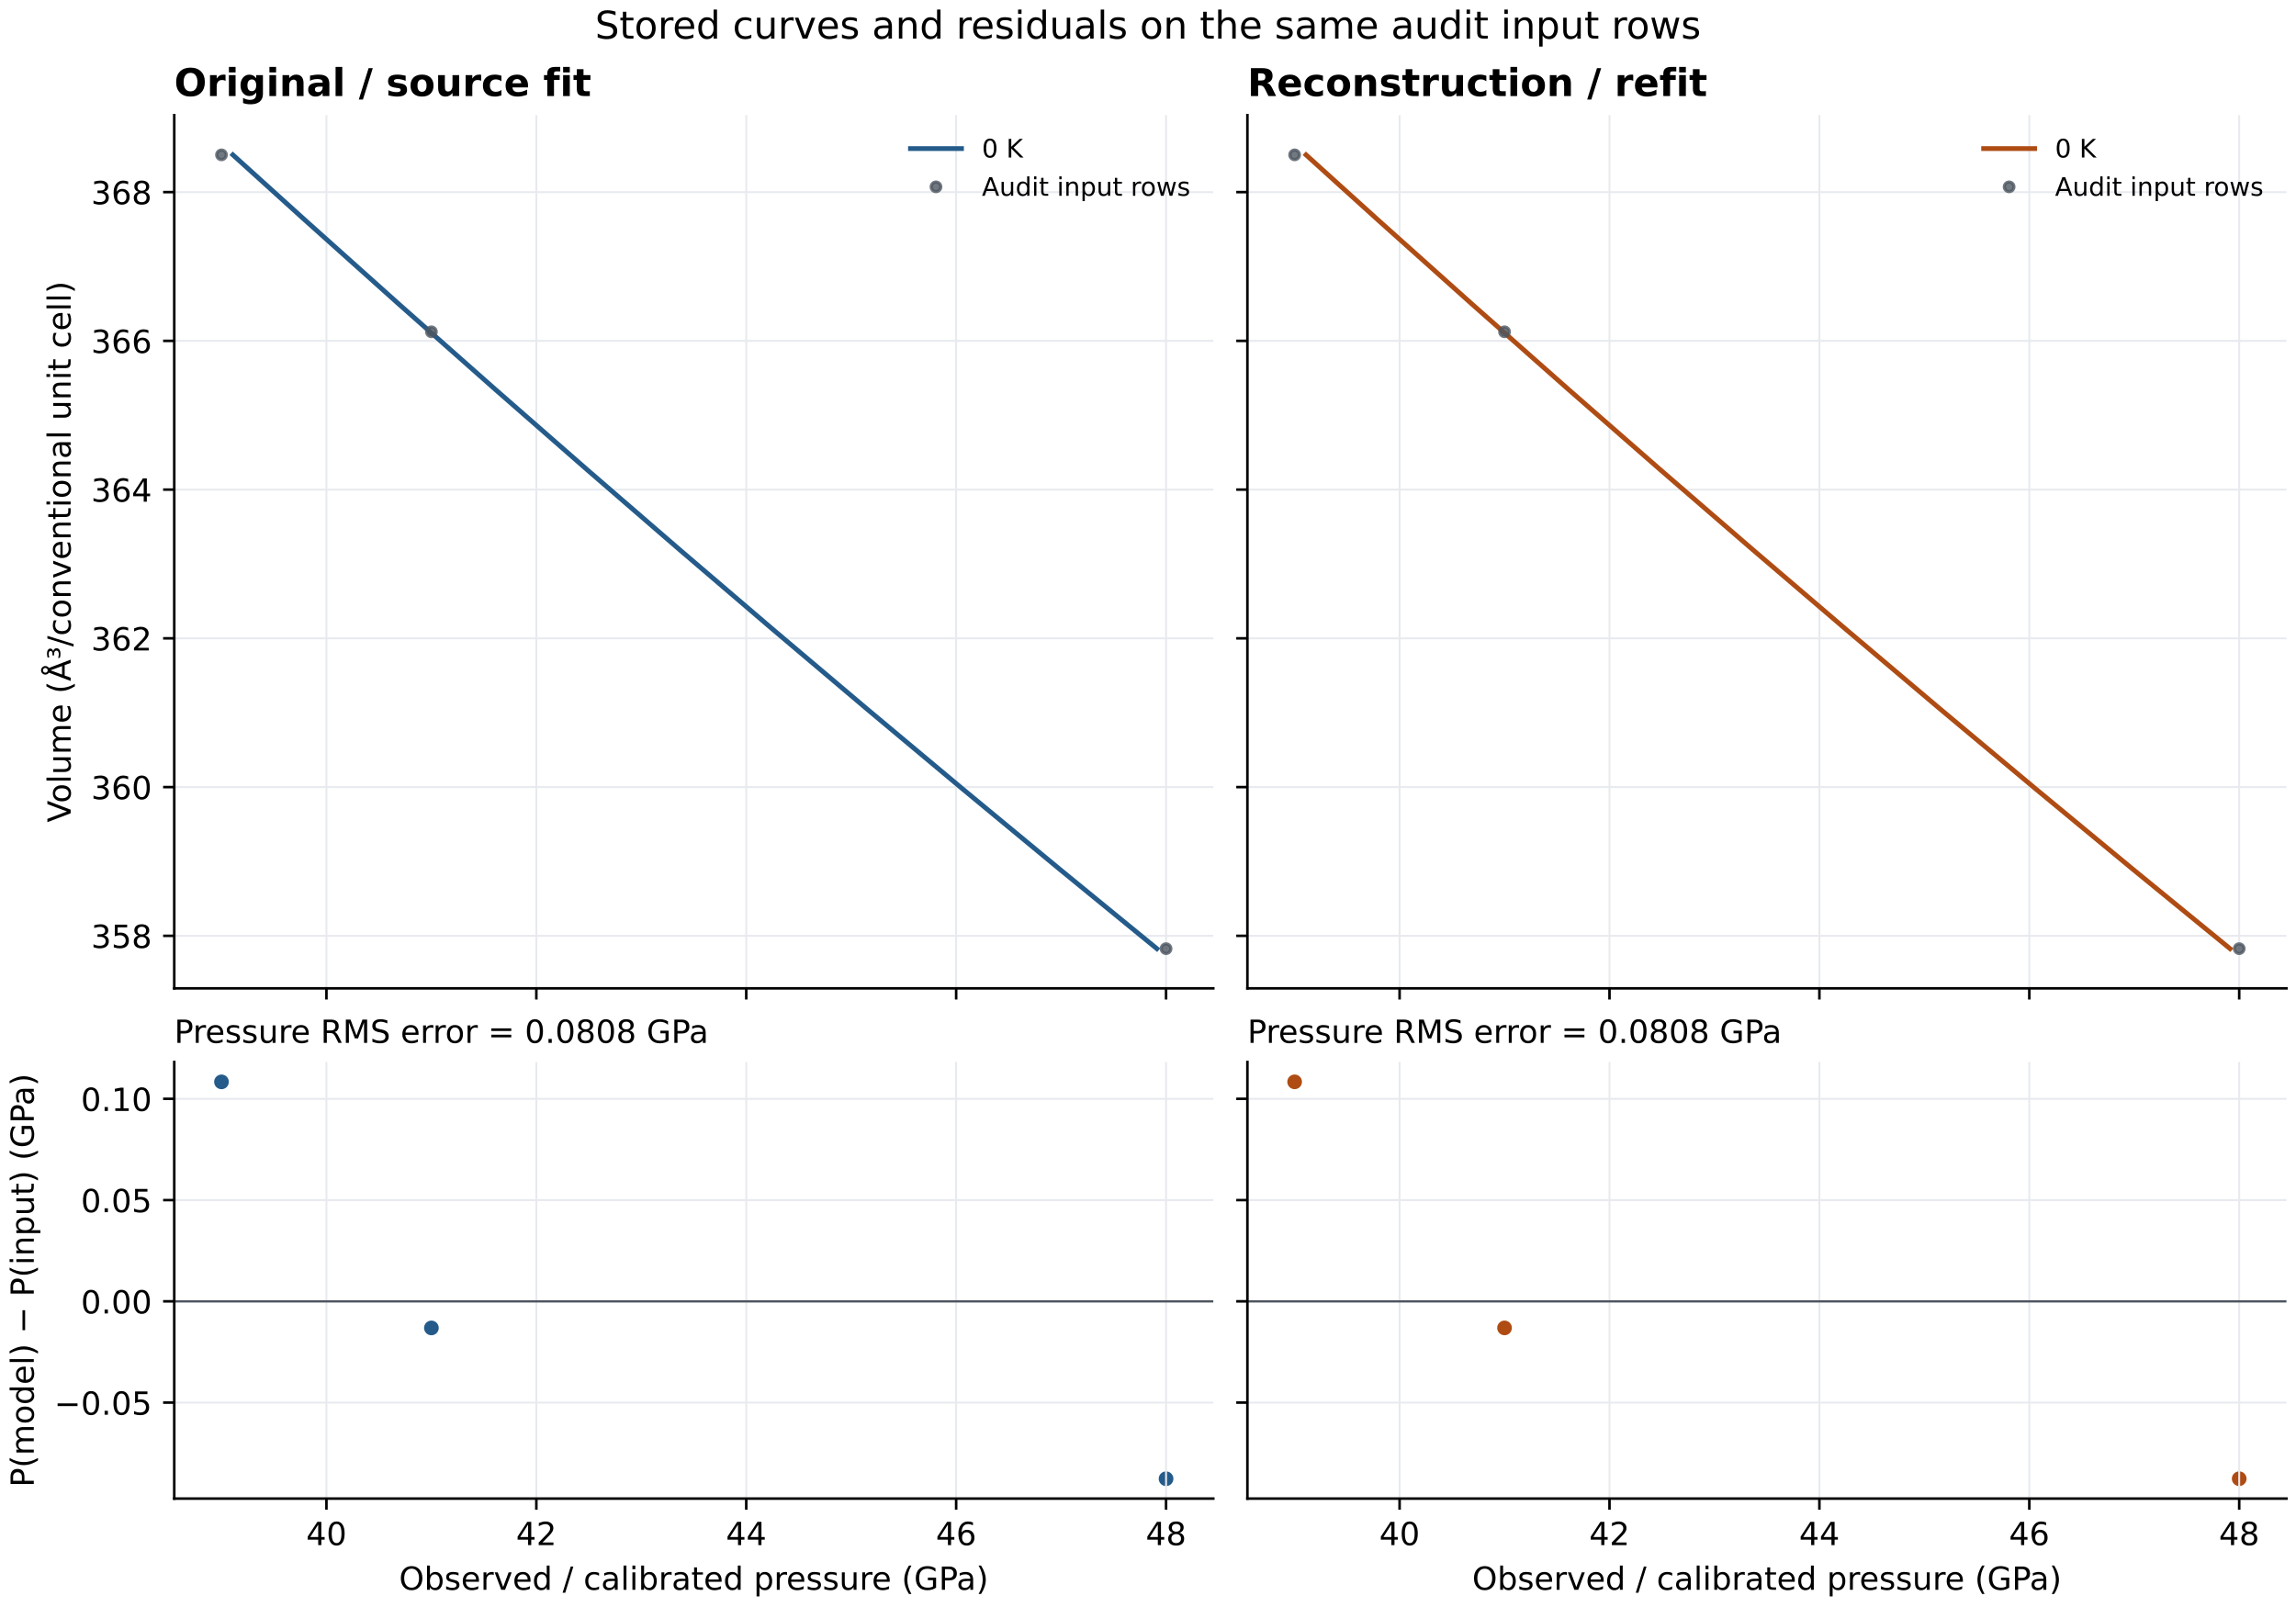
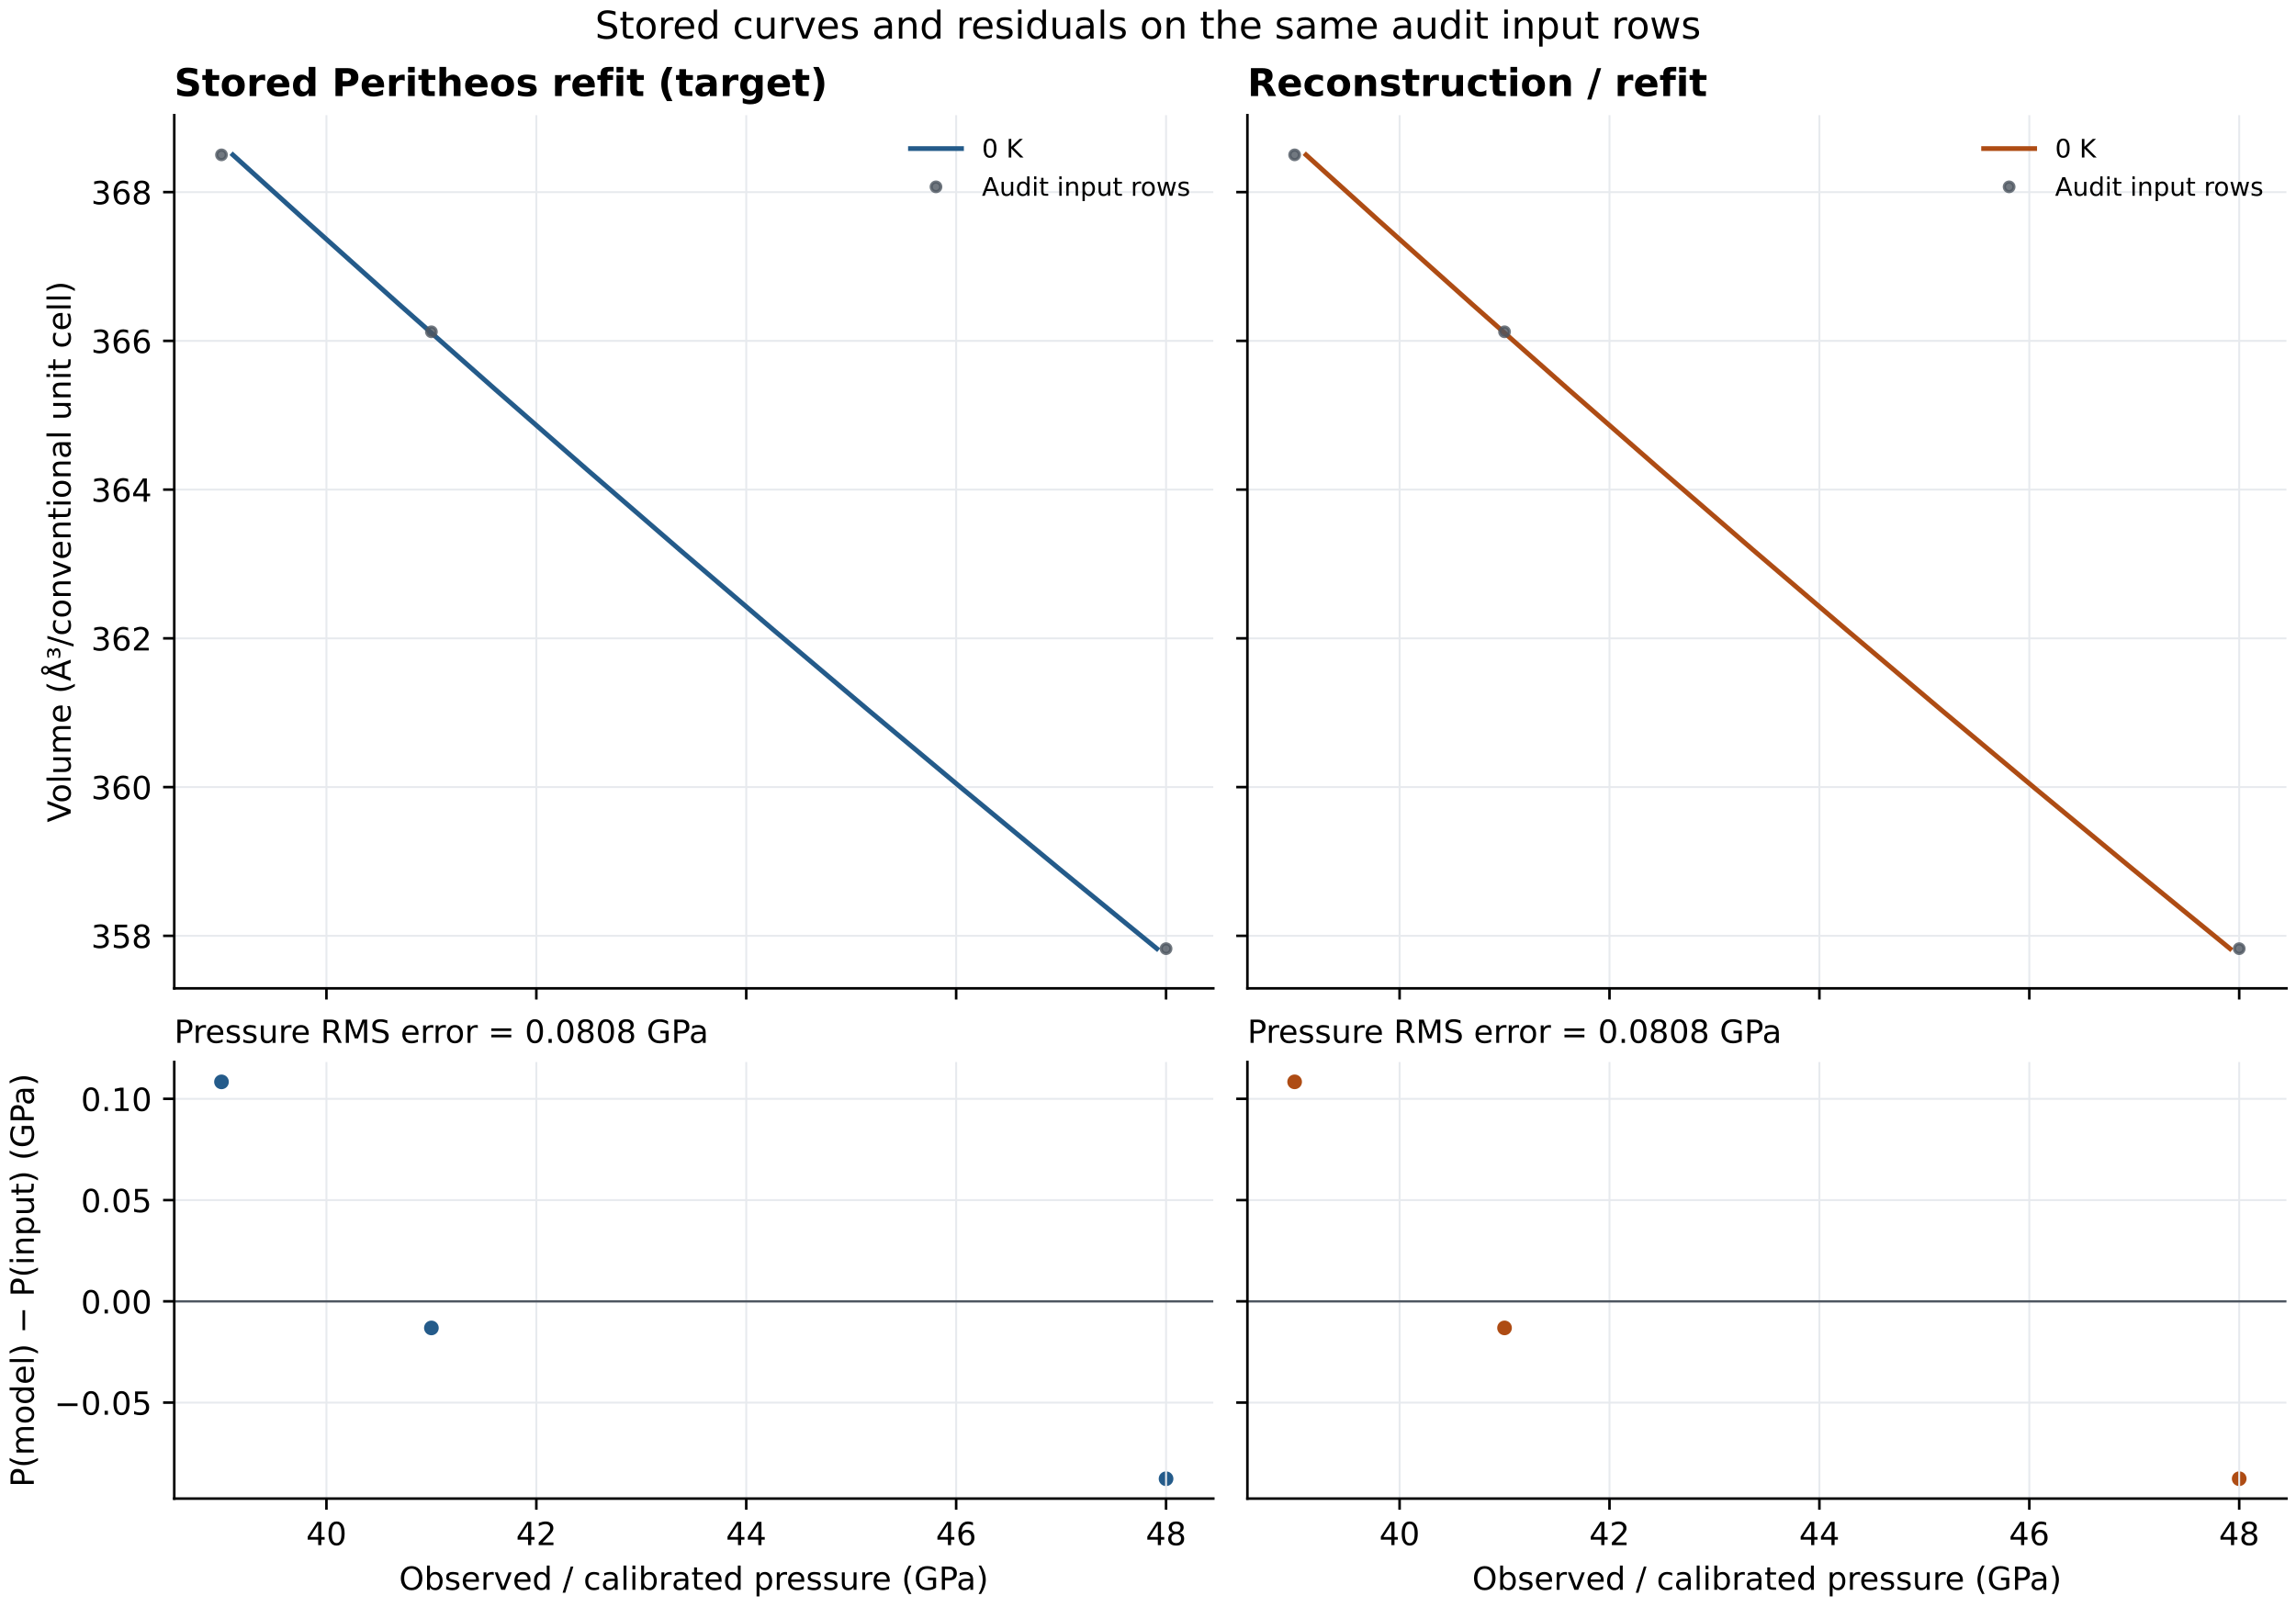
<svg xmlns="http://www.w3.org/2000/svg" xmlns:xlink="http://www.w3.org/1999/xlink" width="720pt" height="504pt" viewBox="0 0 720 504" version="1.1">
  <defs>
    <style type="text/css">*{stroke-linejoin: round; stroke-linecap: butt}</style>
  </defs>
  <g id="figure_1">
    <g id="patch_1">
      <path d="M 0 504 L 720 504 L 720 0 L 0 0 z " style="fill: #ffffff" />
    </g>
    <g id="axes_1">
      <g id="patch_2">
        <path d="M 54.646 309.974 L 380.473 309.974 L 380.473 36.12 L 54.646 36.12 z " style="fill: #ffffff" />
      </g>
      <g id="matplotlib.axis_1">
        <g id="xtick_1">
          <g id="line2d_1">
            <path d="M 102.368 309.974 L 102.368 36.12 " clip-path="url(#p9fd40f1d31)" style="fill: none; stroke: #e7eaee; stroke-width: 0.6; stroke-linecap: square" />
          </g>
          <g id="line2d_2">
            <defs>
              <path id="mbd38089b90" d="M 0 0 L 0 3.5 " style="stroke: #000000; stroke-width: 0.8" />
            </defs>
            <g>
              <use xlink:href="#mbd38089b90" x="102.368" y="309.974" style="stroke: #000000; stroke-width: 0.8" />
            </g>
          </g>
        </g>
        <g id="xtick_2">
          <g id="line2d_3">
            <path d="M 168.192 309.974 L 168.192 36.12 " clip-path="url(#p9fd40f1d31)" style="fill: none; stroke: #e7eaee; stroke-width: 0.6; stroke-linecap: square" />
          </g>
          <g id="line2d_4">
            <g>
              <use xlink:href="#mbd38089b90" x="168.192" y="309.974" style="stroke: #000000; stroke-width: 0.8" />
            </g>
          </g>
        </g>
        <g id="xtick_3">
          <g id="line2d_5">
            <path d="M 234.016 309.974 L 234.016 36.12 " clip-path="url(#p9fd40f1d31)" style="fill: none; stroke: #e7eaee; stroke-width: 0.6; stroke-linecap: square" />
          </g>
          <g id="line2d_6">
            <g>
              <use xlink:href="#mbd38089b90" x="234.016" y="309.974" style="stroke: #000000; stroke-width: 0.8" />
            </g>
          </g>
        </g>
        <g id="xtick_4">
          <g id="line2d_7">
            <path d="M 299.839 309.974 L 299.839 36.12 " clip-path="url(#p9fd40f1d31)" style="fill: none; stroke: #e7eaee; stroke-width: 0.6; stroke-linecap: square" />
          </g>
          <g id="line2d_8">
            <g>
              <use xlink:href="#mbd38089b90" x="299.839" y="309.974" style="stroke: #000000; stroke-width: 0.8" />
            </g>
          </g>
        </g>
        <g id="xtick_5">
          <g id="line2d_9">
            <path d="M 365.663 309.974 L 365.663 36.12 " clip-path="url(#p9fd40f1d31)" style="fill: none; stroke: #e7eaee; stroke-width: 0.6; stroke-linecap: square" />
          </g>
          <g id="line2d_10">
            <g>
              <use xlink:href="#mbd38089b90" x="365.663" y="309.974" style="stroke: #000000; stroke-width: 0.8" />
            </g>
          </g>
        </g>
      </g>
      <g id="matplotlib.axis_2">
        <g id="ytick_1">
          <g id="line2d_11">
            <path d="M 54.646 293.5 L 380.473 293.5 " clip-path="url(#p9fd40f1d31)" style="fill: none; stroke: #e7eaee; stroke-width: 0.6; stroke-linecap: square" />
          </g>
          <g id="line2d_12">
            <defs>
              <path id="m26be20db2f" d="M 0 0 L -3.5 0 " style="stroke: #000000; stroke-width: 0.8" />
            </defs>
            <g>
              <use xlink:href="#m26be20db2f" x="54.646" y="293.5" style="stroke: #000000; stroke-width: 0.8" />
            </g>
          </g>
          <g id="text_1">
            <text style="font-size: 10px; font-family: 'DejaVu Sans', Arial, sans-serif; text-anchor: end" x="47.646" y="297.299" transform="rotate(-0 47.64633 297.2989)">358</text>
          </g>
        </g>
        <g id="ytick_2">
          <g id="line2d_13">
            <path d="M 54.646 246.851 L 380.473 246.851 " clip-path="url(#p9fd40f1d31)" style="fill: none; stroke: #e7eaee; stroke-width: 0.6; stroke-linecap: square" />
          </g>
          <g id="line2d_14">
            <g>
              <use xlink:href="#m26be20db2f" x="54.646" y="246.851" style="stroke: #000000; stroke-width: 0.8" />
            </g>
          </g>
          <g id="text_2">
            <text style="font-size: 10px; font-family: 'DejaVu Sans', Arial, sans-serif; text-anchor: end" x="47.646" y="250.65" transform="rotate(-0 47.64633 250.65)">360</text>
          </g>
        </g>
        <g id="ytick_3">
          <g id="line2d_15">
            <path d="M 54.646 200.202 L 380.473 200.202 " clip-path="url(#p9fd40f1d31)" style="fill: none; stroke: #e7eaee; stroke-width: 0.6; stroke-linecap: square" />
          </g>
          <g id="line2d_16">
            <g>
              <use xlink:href="#m26be20db2f" x="54.646" y="200.202" style="stroke: #000000; stroke-width: 0.8" />
            </g>
          </g>
          <g id="text_3">
            <text style="font-size: 10px; font-family: 'DejaVu Sans', Arial, sans-serif; text-anchor: end" x="47.646" y="204.001" transform="rotate(-0 47.64633 204.0011)">362</text>
          </g>
        </g>
        <g id="ytick_4">
          <g id="line2d_17">
            <path d="M 54.646 153.553 L 380.473 153.553 " clip-path="url(#p9fd40f1d31)" style="fill: none; stroke: #e7eaee; stroke-width: 0.6; stroke-linecap: square" />
          </g>
          <g id="line2d_18">
            <g>
              <use xlink:href="#m26be20db2f" x="54.646" y="153.553" style="stroke: #000000; stroke-width: 0.8" />
            </g>
          </g>
          <g id="text_4">
            <text style="font-size: 10px; font-family: 'DejaVu Sans', Arial, sans-serif; text-anchor: end" x="47.646" y="157.352" transform="rotate(-0 47.64633 157.3522)">364</text>
          </g>
        </g>
        <g id="ytick_5">
          <g id="line2d_19">
            <path d="M 54.646 106.904 L 380.473 106.904 " clip-path="url(#p9fd40f1d31)" style="fill: none; stroke: #e7eaee; stroke-width: 0.6; stroke-linecap: square" />
          </g>
          <g id="line2d_20">
            <g>
              <use xlink:href="#m26be20db2f" x="54.646" y="106.904" style="stroke: #000000; stroke-width: 0.8" />
            </g>
          </g>
          <g id="text_5">
            <text style="font-size: 10px; font-family: 'DejaVu Sans', Arial, sans-serif; text-anchor: end" x="47.646" y="110.703" transform="rotate(-0 47.64633 110.7033)">366</text>
          </g>
        </g>
        <g id="ytick_6">
          <g id="line2d_21">
            <path d="M 54.646 60.256 L 380.473 60.256 " clip-path="url(#p9fd40f1d31)" style="fill: none; stroke: #e7eaee; stroke-width: 0.6; stroke-linecap: square" />
          </g>
          <g id="line2d_22">
            <g>
              <use xlink:href="#m26be20db2f" x="54.646" y="60.256" style="stroke: #000000; stroke-width: 0.8" />
            </g>
          </g>
          <g id="text_6">
            <text style="font-size: 10px; font-family: 'DejaVu Sans', Arial, sans-serif; text-anchor: end" x="47.646" y="64.054" transform="rotate(-0 47.64633 64.05441)">368</text>
          </g>
        </g>
        <g id="text_7">
          <text style="font-size: 10px; font-family: 'DejaVu Sans', Arial, sans-serif; text-anchor: middle" x="22.156" y="173.047" transform="rotate(-90 22.15649 173.0468)">Volume (Å³/conventional unit cell)</text>
        </g>
      </g>
      <g id="line2d_23">
        <path d="M 362.78 297.526 L 332.141 272.474 L 301.845 247.421 L 271.886 222.369 L 242.261 197.316 L 212.966 172.264 L 183.997 147.212 L 155.35 122.159 L 125.261 95.541 L 95.526 68.923 L 73.024 48.568 L 73.024 48.568 " clip-path="url(#p9fd40f1d31)" style="fill: none; stroke: #245b8a; stroke-width: 1.5; stroke-linecap: square" />
      </g>
      <g id="line2d_24">
        <defs>
          <path id="m3b1c73fe75" d="M 0 1.5 C 0.398 1.5 0.779 1.342 1.061 1.061 C 1.342 0.779 1.5 0.398 1.5 0 C 1.5 -0.398 1.342 -0.779 1.061 -1.061 C 0.779 -1.342 0.398 -1.5 0 -1.5 C -0.398 -1.5 -0.779 -1.342 -1.061 -1.061 C -1.342 -0.779 -1.5 -0.398 -1.5 0 C -1.5 0.398 -1.342 0.779 -1.061 1.061 C -0.779 1.342 -0.398 1.5 0 1.5 z " style="stroke: #4e5660; stroke-opacity: 0.8" />
        </defs>
        <g clip-path="url(#p9fd40f1d31)">
          <use xlink:href="#m3b1c73fe75" x="69.457" y="48.568" style="fill: #4e5660; fill-opacity: 0.8; stroke: #4e5660; stroke-opacity: 0.8" />
          <use xlink:href="#m3b1c73fe75" x="135.28" y="104.057" style="fill: #4e5660; fill-opacity: 0.8; stroke: #4e5660; stroke-opacity: 0.8" />
          <use xlink:href="#m3b1c73fe75" x="365.663" y="297.526" style="fill: #4e5660; fill-opacity: 0.8; stroke: #4e5660; stroke-opacity: 0.8" />
        </g>
      </g>
      <g id="patch_3">
        <path d="M 54.646 309.974 L 54.646 36.12 " style="fill: none; stroke: #000000; stroke-width: 0.8; stroke-linejoin: miter; stroke-linecap: square" />
      </g>
      <g id="patch_4">
        <path d="M 54.646 309.974 L 380.473 309.974 " style="fill: none; stroke: #000000; stroke-width: 0.8; stroke-linejoin: miter; stroke-linecap: square" />
      </g>
      <g id="text_8">
-         <text style="font-weight: 700; font-size: 12px; font-family: 'DejaVu Sans', Arial, sans-serif; text-anchor: start" x="54.646" y="30.12" transform="rotate(-0 54.64633 30.11978)">Original / source fit</text>
+         <text style="font-weight: 700; font-size: 12px; font-family: 'DejaVu Sans', Arial, sans-serif; text-anchor: start" x="54.646" y="30.12" transform="rotate(-0 54.64633 30.11978)">Stored Peritheos refit (target)</text>
      </g>
      <g id="legend_1">
        <g id="line2d_25">
          <path d="M 285.513 46.599 L 293.513 46.599 L 301.513 46.599 " style="fill: none; stroke: #245b8a; stroke-width: 1.5; stroke-linecap: square" />
        </g>
        <g id="text_9">
          <text style="font-size: 8px; font-family: 'DejaVu Sans', Arial, sans-serif; text-anchor: start" x="307.913" y="49.399" transform="rotate(-0 307.913 49.39853)">0 K</text>
        </g>
        <g id="line2d_26" />
        <g id="line2d_27">
          <g>
            <use xlink:href="#m3b1c73fe75" x="293.513" y="58.599" style="fill: #4e5660; fill-opacity: 0.8; stroke: #4e5660; stroke-opacity: 0.8" />
          </g>
        </g>
        <g id="text_10">
          <text style="font-size: 8px; font-family: 'DejaVu Sans', Arial, sans-serif; text-anchor: start" x="307.913" y="61.399" transform="rotate(-0 307.913 61.39916)">Audit input rows</text>
        </g>
      </g>
    </g>
    <g id="axes_2">
      <g id="patch_5">
        <path d="M 391.173 309.974 L 717 309.974 L 717 36.12 L 391.173 36.12 z " style="fill: #ffffff" />
      </g>
      <g id="matplotlib.axis_3">
        <g id="xtick_6">
          <g id="line2d_28">
            <path d="M 438.895 309.974 L 438.895 36.12 " clip-path="url(#p37e08053c8)" style="fill: none; stroke: #e7eaee; stroke-width: 0.6; stroke-linecap: square" />
          </g>
          <g id="line2d_29">
            <g>
              <use xlink:href="#mbd38089b90" x="438.895" y="309.974" style="stroke: #000000; stroke-width: 0.8" />
            </g>
          </g>
        </g>
        <g id="xtick_7">
          <g id="line2d_30">
            <path d="M 504.719 309.974 L 504.719 36.12 " clip-path="url(#p37e08053c8)" style="fill: none; stroke: #e7eaee; stroke-width: 0.6; stroke-linecap: square" />
          </g>
          <g id="line2d_31">
            <g>
              <use xlink:href="#mbd38089b90" x="504.719" y="309.974" style="stroke: #000000; stroke-width: 0.8" />
            </g>
          </g>
        </g>
        <g id="xtick_8">
          <g id="line2d_32">
            <path d="M 570.542 309.974 L 570.542 36.12 " clip-path="url(#p37e08053c8)" style="fill: none; stroke: #e7eaee; stroke-width: 0.6; stroke-linecap: square" />
          </g>
          <g id="line2d_33">
            <g>
              <use xlink:href="#mbd38089b90" x="570.542" y="309.974" style="stroke: #000000; stroke-width: 0.8" />
            </g>
          </g>
        </g>
        <g id="xtick_9">
          <g id="line2d_34">
            <path d="M 636.366 309.974 L 636.366 36.12 " clip-path="url(#p37e08053c8)" style="fill: none; stroke: #e7eaee; stroke-width: 0.6; stroke-linecap: square" />
          </g>
          <g id="line2d_35">
            <g>
              <use xlink:href="#mbd38089b90" x="636.366" y="309.974" style="stroke: #000000; stroke-width: 0.8" />
            </g>
          </g>
        </g>
        <g id="xtick_10">
          <g id="line2d_36">
            <path d="M 702.189 309.974 L 702.189 36.12 " clip-path="url(#p37e08053c8)" style="fill: none; stroke: #e7eaee; stroke-width: 0.6; stroke-linecap: square" />
          </g>
          <g id="line2d_37">
            <g>
              <use xlink:href="#mbd38089b90" x="702.189" y="309.974" style="stroke: #000000; stroke-width: 0.8" />
            </g>
          </g>
        </g>
      </g>
      <g id="matplotlib.axis_4">
        <g id="ytick_7">
          <g id="line2d_38">
            <path d="M 391.173 293.5 L 717 293.5 " clip-path="url(#p37e08053c8)" style="fill: none; stroke: #e7eaee; stroke-width: 0.6; stroke-linecap: square" />
          </g>
          <g id="line2d_39">
            <g>
              <use xlink:href="#m26be20db2f" x="391.173" y="293.5" style="stroke: #000000; stroke-width: 0.8" />
            </g>
          </g>
        </g>
        <g id="ytick_8">
          <g id="line2d_40">
            <path d="M 391.173 246.851 L 717 246.851 " clip-path="url(#p37e08053c8)" style="fill: none; stroke: #e7eaee; stroke-width: 0.6; stroke-linecap: square" />
          </g>
          <g id="line2d_41">
            <g>
              <use xlink:href="#m26be20db2f" x="391.173" y="246.851" style="stroke: #000000; stroke-width: 0.8" />
            </g>
          </g>
        </g>
        <g id="ytick_9">
          <g id="line2d_42">
            <path d="M 391.173 200.202 L 717 200.202 " clip-path="url(#p37e08053c8)" style="fill: none; stroke: #e7eaee; stroke-width: 0.6; stroke-linecap: square" />
          </g>
          <g id="line2d_43">
            <g>
              <use xlink:href="#m26be20db2f" x="391.173" y="200.202" style="stroke: #000000; stroke-width: 0.8" />
            </g>
          </g>
        </g>
        <g id="ytick_10">
          <g id="line2d_44">
            <path d="M 391.173 153.553 L 717 153.553 " clip-path="url(#p37e08053c8)" style="fill: none; stroke: #e7eaee; stroke-width: 0.6; stroke-linecap: square" />
          </g>
          <g id="line2d_45">
            <g>
              <use xlink:href="#m26be20db2f" x="391.173" y="153.553" style="stroke: #000000; stroke-width: 0.8" />
            </g>
          </g>
        </g>
        <g id="ytick_11">
          <g id="line2d_46">
            <path d="M 391.173 106.904 L 717 106.904 " clip-path="url(#p37e08053c8)" style="fill: none; stroke: #e7eaee; stroke-width: 0.6; stroke-linecap: square" />
          </g>
          <g id="line2d_47">
            <g>
              <use xlink:href="#m26be20db2f" x="391.173" y="106.904" style="stroke: #000000; stroke-width: 0.8" />
            </g>
          </g>
        </g>
        <g id="ytick_12">
          <g id="line2d_48">
            <path d="M 391.173 60.256 L 717 60.256 " clip-path="url(#p37e08053c8)" style="fill: none; stroke: #e7eaee; stroke-width: 0.6; stroke-linecap: square" />
          </g>
          <g id="line2d_49">
            <g>
              <use xlink:href="#m26be20db2f" x="391.173" y="60.256" style="stroke: #000000; stroke-width: 0.8" />
            </g>
          </g>
        </g>
      </g>
      <g id="line2d_50">
        <path d="M 699.307 297.526 L 668.668 272.474 L 638.372 247.421 L 608.413 222.369 L 578.788 197.316 L 549.494 172.264 L 520.525 147.212 L 491.877 122.159 L 461.788 95.541 L 432.053 68.923 L 409.551 48.568 L 409.551 48.568 " clip-path="url(#p37e08053c8)" style="fill: none; stroke: #ae4c14; stroke-width: 1.5; stroke-linecap: square" />
      </g>
      <g id="line2d_51">
        <g clip-path="url(#p37e08053c8)">
          <use xlink:href="#m3b1c73fe75" x="405.983" y="48.568" style="fill: #4e5660; fill-opacity: 0.8; stroke: #4e5660; stroke-opacity: 0.8" />
          <use xlink:href="#m3b1c73fe75" x="471.807" y="104.057" style="fill: #4e5660; fill-opacity: 0.8; stroke: #4e5660; stroke-opacity: 0.8" />
          <use xlink:href="#m3b1c73fe75" x="702.189" y="297.526" style="fill: #4e5660; fill-opacity: 0.8; stroke: #4e5660; stroke-opacity: 0.8" />
        </g>
      </g>
      <g id="patch_6">
        <path d="M 391.173 309.974 L 391.173 36.12 " style="fill: none; stroke: #000000; stroke-width: 0.8; stroke-linejoin: miter; stroke-linecap: square" />
      </g>
      <g id="patch_7">
        <path d="M 391.173 309.974 L 717 309.974 " style="fill: none; stroke: #000000; stroke-width: 0.8; stroke-linejoin: miter; stroke-linecap: square" />
      </g>
      <g id="text_11">
        <text style="font-weight: 700; font-size: 12px; font-family: 'DejaVu Sans', Arial, sans-serif; text-anchor: start" x="391.173" y="30.12" transform="rotate(-0 391.173 30.11978)">Reconstruction / refit</text>
      </g>
      <g id="legend_2">
        <g id="line2d_52">
          <path d="M 622.04 46.599 L 630.04 46.599 L 638.04 46.599 " style="fill: none; stroke: #ae4c14; stroke-width: 1.5; stroke-linecap: square" />
        </g>
        <g id="text_12">
          <text style="font-size: 8px; font-family: 'DejaVu Sans', Arial, sans-serif; text-anchor: start" x="644.44" y="49.399" transform="rotate(-0 644.4398 49.39853)">0 K</text>
        </g>
        <g id="line2d_53" />
        <g id="line2d_54">
          <g>
            <use xlink:href="#m3b1c73fe75" x="630.04" y="58.599" style="fill: #4e5660; fill-opacity: 0.8; stroke: #4e5660; stroke-opacity: 0.8" />
          </g>
        </g>
        <g id="text_13">
          <text style="font-size: 8px; font-family: 'DejaVu Sans', Arial, sans-serif; text-anchor: start" x="644.44" y="61.399" transform="rotate(-0 644.4398 61.39916)">Audit input rows</text>
        </g>
      </g>
    </g>
    <g id="axes_3">
      <g id="patch_8">
        <path d="M 54.646 469.999 L 380.473 469.999 L 380.473 333.072 L 54.646 333.072 z " style="fill: #ffffff" />
      </g>
      <g id="PathCollection_1">
        <defs>
          <path id="m49b3117ddc" d="M 0 1.803 C 0.478 1.803 0.937 1.613 1.275 1.275 C 1.613 0.937 1.803 0.478 1.803 0 C 1.803 -0.478 1.613 -0.937 1.275 -1.275 C 0.937 -1.613 0.478 -1.803 0 -1.803 C -0.478 -1.803 -0.937 -1.613 -1.275 -1.275 C -1.613 -0.937 -1.803 -0.478 -1.803 0 C -1.803 0.478 -1.613 0.937 -1.275 1.275 C -0.937 1.613 -0.478 1.803 0 1.803 z " style="stroke: #245b8a" />
        </defs>
        <g clip-path="url(#pba3b77e271)">
          <use xlink:href="#m49b3117ddc" x="69.457" y="339.304" style="fill: #245b8a; stroke: #245b8a" />
          <use xlink:href="#m49b3117ddc" x="135.28" y="416.477" style="fill: #245b8a; stroke: #245b8a" />
          <use xlink:href="#m49b3117ddc" x="365.663" y="463.775" style="fill: #245b8a; stroke: #245b8a" />
        </g>
      </g>
      <g id="matplotlib.axis_5">
        <g id="xtick_11">
          <g id="line2d_55">
            <path d="M 102.368 469.999 L 102.368 333.072 " clip-path="url(#pba3b77e271)" style="fill: none; stroke: #e7eaee; stroke-width: 0.6; stroke-linecap: square" />
          </g>
          <g id="line2d_56">
            <g>
              <use xlink:href="#mbd38089b90" x="102.368" y="469.999" style="stroke: #000000; stroke-width: 0.8" />
            </g>
          </g>
          <g id="text_14">
            <text style="font-size: 10px; font-family: 'DejaVu Sans', Arial, sans-serif; text-anchor: middle" x="102.368" y="484.597" transform="rotate(-0 102.3684 484.5966)">40</text>
          </g>
        </g>
        <g id="xtick_12">
          <g id="line2d_57">
            <path d="M 168.192 469.999 L 168.192 333.072 " clip-path="url(#pba3b77e271)" style="fill: none; stroke: #e7eaee; stroke-width: 0.6; stroke-linecap: square" />
          </g>
          <g id="line2d_58">
            <g>
              <use xlink:href="#mbd38089b90" x="168.192" y="469.999" style="stroke: #000000; stroke-width: 0.8" />
            </g>
          </g>
          <g id="text_15">
            <text style="font-size: 10px; font-family: 'DejaVu Sans', Arial, sans-serif; text-anchor: middle" x="168.192" y="484.597" transform="rotate(-0 168.192 484.5966)">42</text>
          </g>
        </g>
        <g id="xtick_13">
          <g id="line2d_59">
            <path d="M 234.016 469.999 L 234.016 333.072 " clip-path="url(#pba3b77e271)" style="fill: none; stroke: #e7eaee; stroke-width: 0.6; stroke-linecap: square" />
          </g>
          <g id="line2d_60">
            <g>
              <use xlink:href="#mbd38089b90" x="234.016" y="469.999" style="stroke: #000000; stroke-width: 0.8" />
            </g>
          </g>
          <g id="text_16">
            <text style="font-size: 10px; font-family: 'DejaVu Sans', Arial, sans-serif; text-anchor: middle" x="234.016" y="484.597" transform="rotate(-0 234.0156 484.5966)">44</text>
          </g>
        </g>
        <g id="xtick_14">
          <g id="line2d_61">
            <path d="M 299.839 469.999 L 299.839 333.072 " clip-path="url(#pba3b77e271)" style="fill: none; stroke: #e7eaee; stroke-width: 0.6; stroke-linecap: square" />
          </g>
          <g id="line2d_62">
            <g>
              <use xlink:href="#mbd38089b90" x="299.839" y="469.999" style="stroke: #000000; stroke-width: 0.8" />
            </g>
          </g>
          <g id="text_17">
            <text style="font-size: 10px; font-family: 'DejaVu Sans', Arial, sans-serif; text-anchor: middle" x="299.839" y="484.597" transform="rotate(-0 299.8392 484.5966)">46</text>
          </g>
        </g>
        <g id="xtick_15">
          <g id="line2d_63">
            <path d="M 365.663 469.999 L 365.663 333.072 " clip-path="url(#pba3b77e271)" style="fill: none; stroke: #e7eaee; stroke-width: 0.6; stroke-linecap: square" />
          </g>
          <g id="line2d_64">
            <g>
              <use xlink:href="#mbd38089b90" x="365.663" y="469.999" style="stroke: #000000; stroke-width: 0.8" />
            </g>
          </g>
          <g id="text_18">
            <text style="font-size: 10px; font-family: 'DejaVu Sans', Arial, sans-serif; text-anchor: middle" x="365.663" y="484.597" transform="rotate(-0 365.6627 484.5966)">48</text>
          </g>
        </g>
        <g id="text_19">
          <text style="font-size: 10px; font-family: 'DejaVu Sans', Arial, sans-serif; text-anchor: middle" x="217.56" y="498.597" transform="rotate(-0 217.5597 498.5974)">Observed / calibrated pressure (GPa)</text>
        </g>
      </g>
      <g id="matplotlib.axis_6">
        <g id="ytick_13">
          <g id="line2d_65">
            <path d="M 54.646 439.898 L 380.473 439.898 " clip-path="url(#pba3b77e271)" style="fill: none; stroke: #e7eaee; stroke-width: 0.6; stroke-linecap: square" />
          </g>
          <g id="line2d_66">
            <g>
              <use xlink:href="#m26be20db2f" x="54.646" y="439.898" style="stroke: #000000; stroke-width: 0.8" />
            </g>
          </g>
          <g id="text_20">
            <text style="font-size: 10px; font-family: 'DejaVu Sans', Arial, sans-serif; text-anchor: end" x="47.646" y="443.697" transform="rotate(-0 47.64633 443.6969)">−0.05</text>
          </g>
        </g>
        <g id="ytick_14">
          <g id="line2d_67">
            <path d="M 54.646 408.141 L 380.473 408.141 " clip-path="url(#pba3b77e271)" style="fill: none; stroke: #e7eaee; stroke-width: 0.6; stroke-linecap: square" />
          </g>
          <g id="line2d_68">
            <g>
              <use xlink:href="#m26be20db2f" x="54.646" y="408.141" style="stroke: #000000; stroke-width: 0.8" />
            </g>
          </g>
          <g id="text_21">
            <text style="font-size: 10px; font-family: 'DejaVu Sans', Arial, sans-serif; text-anchor: end" x="47.646" y="411.94" transform="rotate(-0 47.64633 411.9399)">0.00</text>
          </g>
        </g>
        <g id="ytick_15">
          <g id="line2d_69">
            <path d="M 54.646 376.384 L 380.473 376.384 " clip-path="url(#pba3b77e271)" style="fill: none; stroke: #e7eaee; stroke-width: 0.6; stroke-linecap: square" />
          </g>
          <g id="line2d_70">
            <g>
              <use xlink:href="#m26be20db2f" x="54.646" y="376.384" style="stroke: #000000; stroke-width: 0.8" />
            </g>
          </g>
          <g id="text_22">
            <text style="font-size: 10px; font-family: 'DejaVu Sans', Arial, sans-serif; text-anchor: end" x="47.646" y="380.183" transform="rotate(-0 47.64633 380.183)">0.05</text>
          </g>
        </g>
        <g id="ytick_16">
          <g id="line2d_71">
            <path d="M 54.646 344.627 L 380.473 344.627 " clip-path="url(#pba3b77e271)" style="fill: none; stroke: #e7eaee; stroke-width: 0.6; stroke-linecap: square" />
          </g>
          <g id="line2d_72">
            <g>
              <use xlink:href="#m26be20db2f" x="54.646" y="344.627" style="stroke: #000000; stroke-width: 0.8" />
            </g>
          </g>
          <g id="text_23">
-             <text style="font-size: 10px; font-family: 'DejaVu Sans', Arial, sans-serif; text-anchor: end" x="47.646" y="348.426" transform="rotate(-0 47.64633 348.426)">0.10</text>
+             <text style="font-size: 10px; font-family: 'DejaVu Sans', Arial, sans-serif; text-anchor: end" x="47.646" y="348.426" transform="rotate(-0 47.64633 348.4261)">0.10</text>
          </g>
        </g>
        <g id="text_24">
          <text style="font-size: 10px; font-family: 'DejaVu Sans', Arial, sans-serif; text-anchor: middle" x="10.599" y="401.535" transform="rotate(-90 10.59868 401.5355)">P(model) − P(input) (GPa)</text>
        </g>
      </g>
      <g id="line2d_73">
        <path d="M 54.646 408.141 L 380.473 408.141 " clip-path="url(#pba3b77e271)" style="fill: none; stroke: #4e5660; stroke-width: 0.7; stroke-linecap: square" />
      </g>
      <g id="patch_9">
        <path d="M 54.646 469.999 L 54.646 333.072 " style="fill: none; stroke: #000000; stroke-width: 0.8; stroke-linejoin: miter; stroke-linecap: square" />
      </g>
      <g id="patch_10">
        <path d="M 54.646 469.999 L 380.473 469.999 " style="fill: none; stroke: #000000; stroke-width: 0.8; stroke-linejoin: miter; stroke-linecap: square" />
      </g>
      <g id="text_25">
        <text style="font-size: 10px; font-family: 'DejaVu Sans', Arial, sans-serif; text-anchor: start" x="54.646" y="327.072" transform="rotate(-0 54.64633 327.072)">Pressure RMS error = 0.0808 GPa</text>
      </g>
    </g>
    <g id="axes_4">
      <g id="patch_11">
        <path d="M 391.173 469.999 L 717 469.999 L 717 333.072 L 391.173 333.072 z " style="fill: #ffffff" />
      </g>
      <g id="PathCollection_2">
        <defs>
          <path id="md7275cb2e3" d="M 0 1.803 C 0.478 1.803 0.937 1.613 1.275 1.275 C 1.613 0.937 1.803 0.478 1.803 0 C 1.803 -0.478 1.613 -0.937 1.275 -1.275 C 0.937 -1.613 0.478 -1.803 0 -1.803 C -0.478 -1.803 -0.937 -1.613 -1.275 -1.275 C -1.613 -0.937 -1.803 -0.478 -1.803 0 C -1.803 0.478 -1.613 0.937 -1.275 1.275 C -0.937 1.613 -0.478 1.803 0 1.803 z " style="stroke: #ae4c14" />
        </defs>
        <g clip-path="url(#p72e8f28d88)">
          <use xlink:href="#md7275cb2e3" x="405.983" y="339.296" style="fill: #ae4c14; stroke: #ae4c14" />
          <use xlink:href="#md7275cb2e3" x="471.807" y="416.469" style="fill: #ae4c14; stroke: #ae4c14" />
          <use xlink:href="#md7275cb2e3" x="702.189" y="463.767" style="fill: #ae4c14; stroke: #ae4c14" />
        </g>
      </g>
      <g id="matplotlib.axis_7">
        <g id="xtick_16">
          <g id="line2d_74">
            <path d="M 438.895 469.999 L 438.895 333.072 " clip-path="url(#p72e8f28d88)" style="fill: none; stroke: #e7eaee; stroke-width: 0.6; stroke-linecap: square" />
          </g>
          <g id="line2d_75">
            <g>
              <use xlink:href="#mbd38089b90" x="438.895" y="469.999" style="stroke: #000000; stroke-width: 0.8" />
            </g>
          </g>
          <g id="text_26">
            <text style="font-size: 10px; font-family: 'DejaVu Sans', Arial, sans-serif; text-anchor: middle" x="438.895" y="484.597" transform="rotate(-0 438.8951 484.5966)">40</text>
          </g>
        </g>
        <g id="xtick_17">
          <g id="line2d_76">
            <path d="M 504.719 469.999 L 504.719 333.072 " clip-path="url(#p72e8f28d88)" style="fill: none; stroke: #e7eaee; stroke-width: 0.6; stroke-linecap: square" />
          </g>
          <g id="line2d_77">
            <g>
              <use xlink:href="#mbd38089b90" x="504.719" y="469.999" style="stroke: #000000; stroke-width: 0.8" />
            </g>
          </g>
          <g id="text_27">
            <text style="font-size: 10px; font-family: 'DejaVu Sans', Arial, sans-serif; text-anchor: middle" x="504.719" y="484.597" transform="rotate(-0 504.7187 484.5966)">42</text>
          </g>
        </g>
        <g id="xtick_18">
          <g id="line2d_78">
            <path d="M 570.542 469.999 L 570.542 333.072 " clip-path="url(#p72e8f28d88)" style="fill: none; stroke: #e7eaee; stroke-width: 0.6; stroke-linecap: square" />
          </g>
          <g id="line2d_79">
            <g>
              <use xlink:href="#mbd38089b90" x="570.542" y="469.999" style="stroke: #000000; stroke-width: 0.8" />
            </g>
          </g>
          <g id="text_28">
            <text style="font-size: 10px; font-family: 'DejaVu Sans', Arial, sans-serif; text-anchor: middle" x="570.542" y="484.597" transform="rotate(-0 570.5423 484.5966)">44</text>
          </g>
        </g>
        <g id="xtick_19">
          <g id="line2d_80">
            <path d="M 636.366 469.999 L 636.366 333.072 " clip-path="url(#p72e8f28d88)" style="fill: none; stroke: #e7eaee; stroke-width: 0.6; stroke-linecap: square" />
          </g>
          <g id="line2d_81">
            <g>
              <use xlink:href="#mbd38089b90" x="636.366" y="469.999" style="stroke: #000000; stroke-width: 0.8" />
            </g>
          </g>
          <g id="text_29">
            <text style="font-size: 10px; font-family: 'DejaVu Sans', Arial, sans-serif; text-anchor: middle" x="636.366" y="484.597" transform="rotate(-0 636.3659 484.5966)">46</text>
          </g>
        </g>
        <g id="xtick_20">
          <g id="line2d_82">
            <path d="M 702.189 469.999 L 702.189 333.072 " clip-path="url(#p72e8f28d88)" style="fill: none; stroke: #e7eaee; stroke-width: 0.6; stroke-linecap: square" />
          </g>
          <g id="line2d_83">
            <g>
              <use xlink:href="#mbd38089b90" x="702.189" y="469.999" style="stroke: #000000; stroke-width: 0.8" />
            </g>
          </g>
          <g id="text_30">
            <text style="font-size: 10px; font-family: 'DejaVu Sans', Arial, sans-serif; text-anchor: middle" x="702.189" y="484.597" transform="rotate(-0 702.1895 484.5966)">48</text>
          </g>
        </g>
        <g id="text_31">
          <text style="font-size: 10px; font-family: 'DejaVu Sans', Arial, sans-serif; text-anchor: middle" x="554.086" y="498.597" transform="rotate(-0 554.0864 498.5974)">Observed / calibrated pressure (GPa)</text>
        </g>
      </g>
      <g id="matplotlib.axis_8">
        <g id="ytick_17">
          <g id="line2d_84">
            <path d="M 391.173 439.898 L 717 439.898 " clip-path="url(#p72e8f28d88)" style="fill: none; stroke: #e7eaee; stroke-width: 0.6; stroke-linecap: square" />
          </g>
          <g id="line2d_85">
            <g>
              <use xlink:href="#m26be20db2f" x="391.173" y="439.898" style="stroke: #000000; stroke-width: 0.8" />
            </g>
          </g>
        </g>
        <g id="ytick_18">
          <g id="line2d_86">
            <path d="M 391.173 408.141 L 717 408.141 " clip-path="url(#p72e8f28d88)" style="fill: none; stroke: #e7eaee; stroke-width: 0.6; stroke-linecap: square" />
          </g>
          <g id="line2d_87">
            <g>
              <use xlink:href="#m26be20db2f" x="391.173" y="408.141" style="stroke: #000000; stroke-width: 0.8" />
            </g>
          </g>
        </g>
        <g id="ytick_19">
          <g id="line2d_88">
            <path d="M 391.173 376.384 L 717 376.384 " clip-path="url(#p72e8f28d88)" style="fill: none; stroke: #e7eaee; stroke-width: 0.6; stroke-linecap: square" />
          </g>
          <g id="line2d_89">
            <g>
              <use xlink:href="#m26be20db2f" x="391.173" y="376.384" style="stroke: #000000; stroke-width: 0.8" />
            </g>
          </g>
        </g>
        <g id="ytick_20">
          <g id="line2d_90">
            <path d="M 391.173 344.627 L 717 344.627 " clip-path="url(#p72e8f28d88)" style="fill: none; stroke: #e7eaee; stroke-width: 0.6; stroke-linecap: square" />
          </g>
          <g id="line2d_91">
            <g>
              <use xlink:href="#m26be20db2f" x="391.173" y="344.627" style="stroke: #000000; stroke-width: 0.8" />
            </g>
          </g>
        </g>
      </g>
      <g id="line2d_92">
        <path d="M 391.173 408.141 L 717 408.141 " clip-path="url(#p72e8f28d88)" style="fill: none; stroke: #4e5660; stroke-width: 0.7; stroke-linecap: square" />
      </g>
      <g id="patch_12">
        <path d="M 391.173 469.999 L 391.173 333.072 " style="fill: none; stroke: #000000; stroke-width: 0.8; stroke-linejoin: miter; stroke-linecap: square" />
      </g>
      <g id="patch_13">
        <path d="M 391.173 469.999 L 717 469.999 " style="fill: none; stroke: #000000; stroke-width: 0.8; stroke-linejoin: miter; stroke-linecap: square" />
      </g>
      <g id="text_32">
        <text style="font-size: 10px; font-family: 'DejaVu Sans', Arial, sans-serif; text-anchor: start" x="391.173" y="327.072" transform="rotate(-0 391.173 327.072)">Pressure RMS error = 0.0808 GPa</text>
      </g>
    </g>
    <g id="text_33">
      <text style="font-size: 12px; font-family: 'DejaVu Sans', Arial, sans-serif; text-anchor: middle" x="360" y="12.118" transform="rotate(-0 360 12.11837)">Stored curves and residuals on the same audit input rows</text>
    </g>
  </g>
  <defs>
    <clipPath id="p9fd40f1d31">
      <rect x="54.646" y="36.12" width="325.827" height="273.854" />
    </clipPath>
    <clipPath id="p37e08053c8">
      <rect x="391.173" y="36.12" width="325.827" height="273.854" />
    </clipPath>
    <clipPath id="pba3b77e271">
      <rect x="54.646" y="333.072" width="325.827" height="136.927" />
    </clipPath>
    <clipPath id="p72e8f28d88">
      <rect x="391.173" y="333.072" width="325.827" height="136.927" />
    </clipPath>
  </defs>
</svg>
